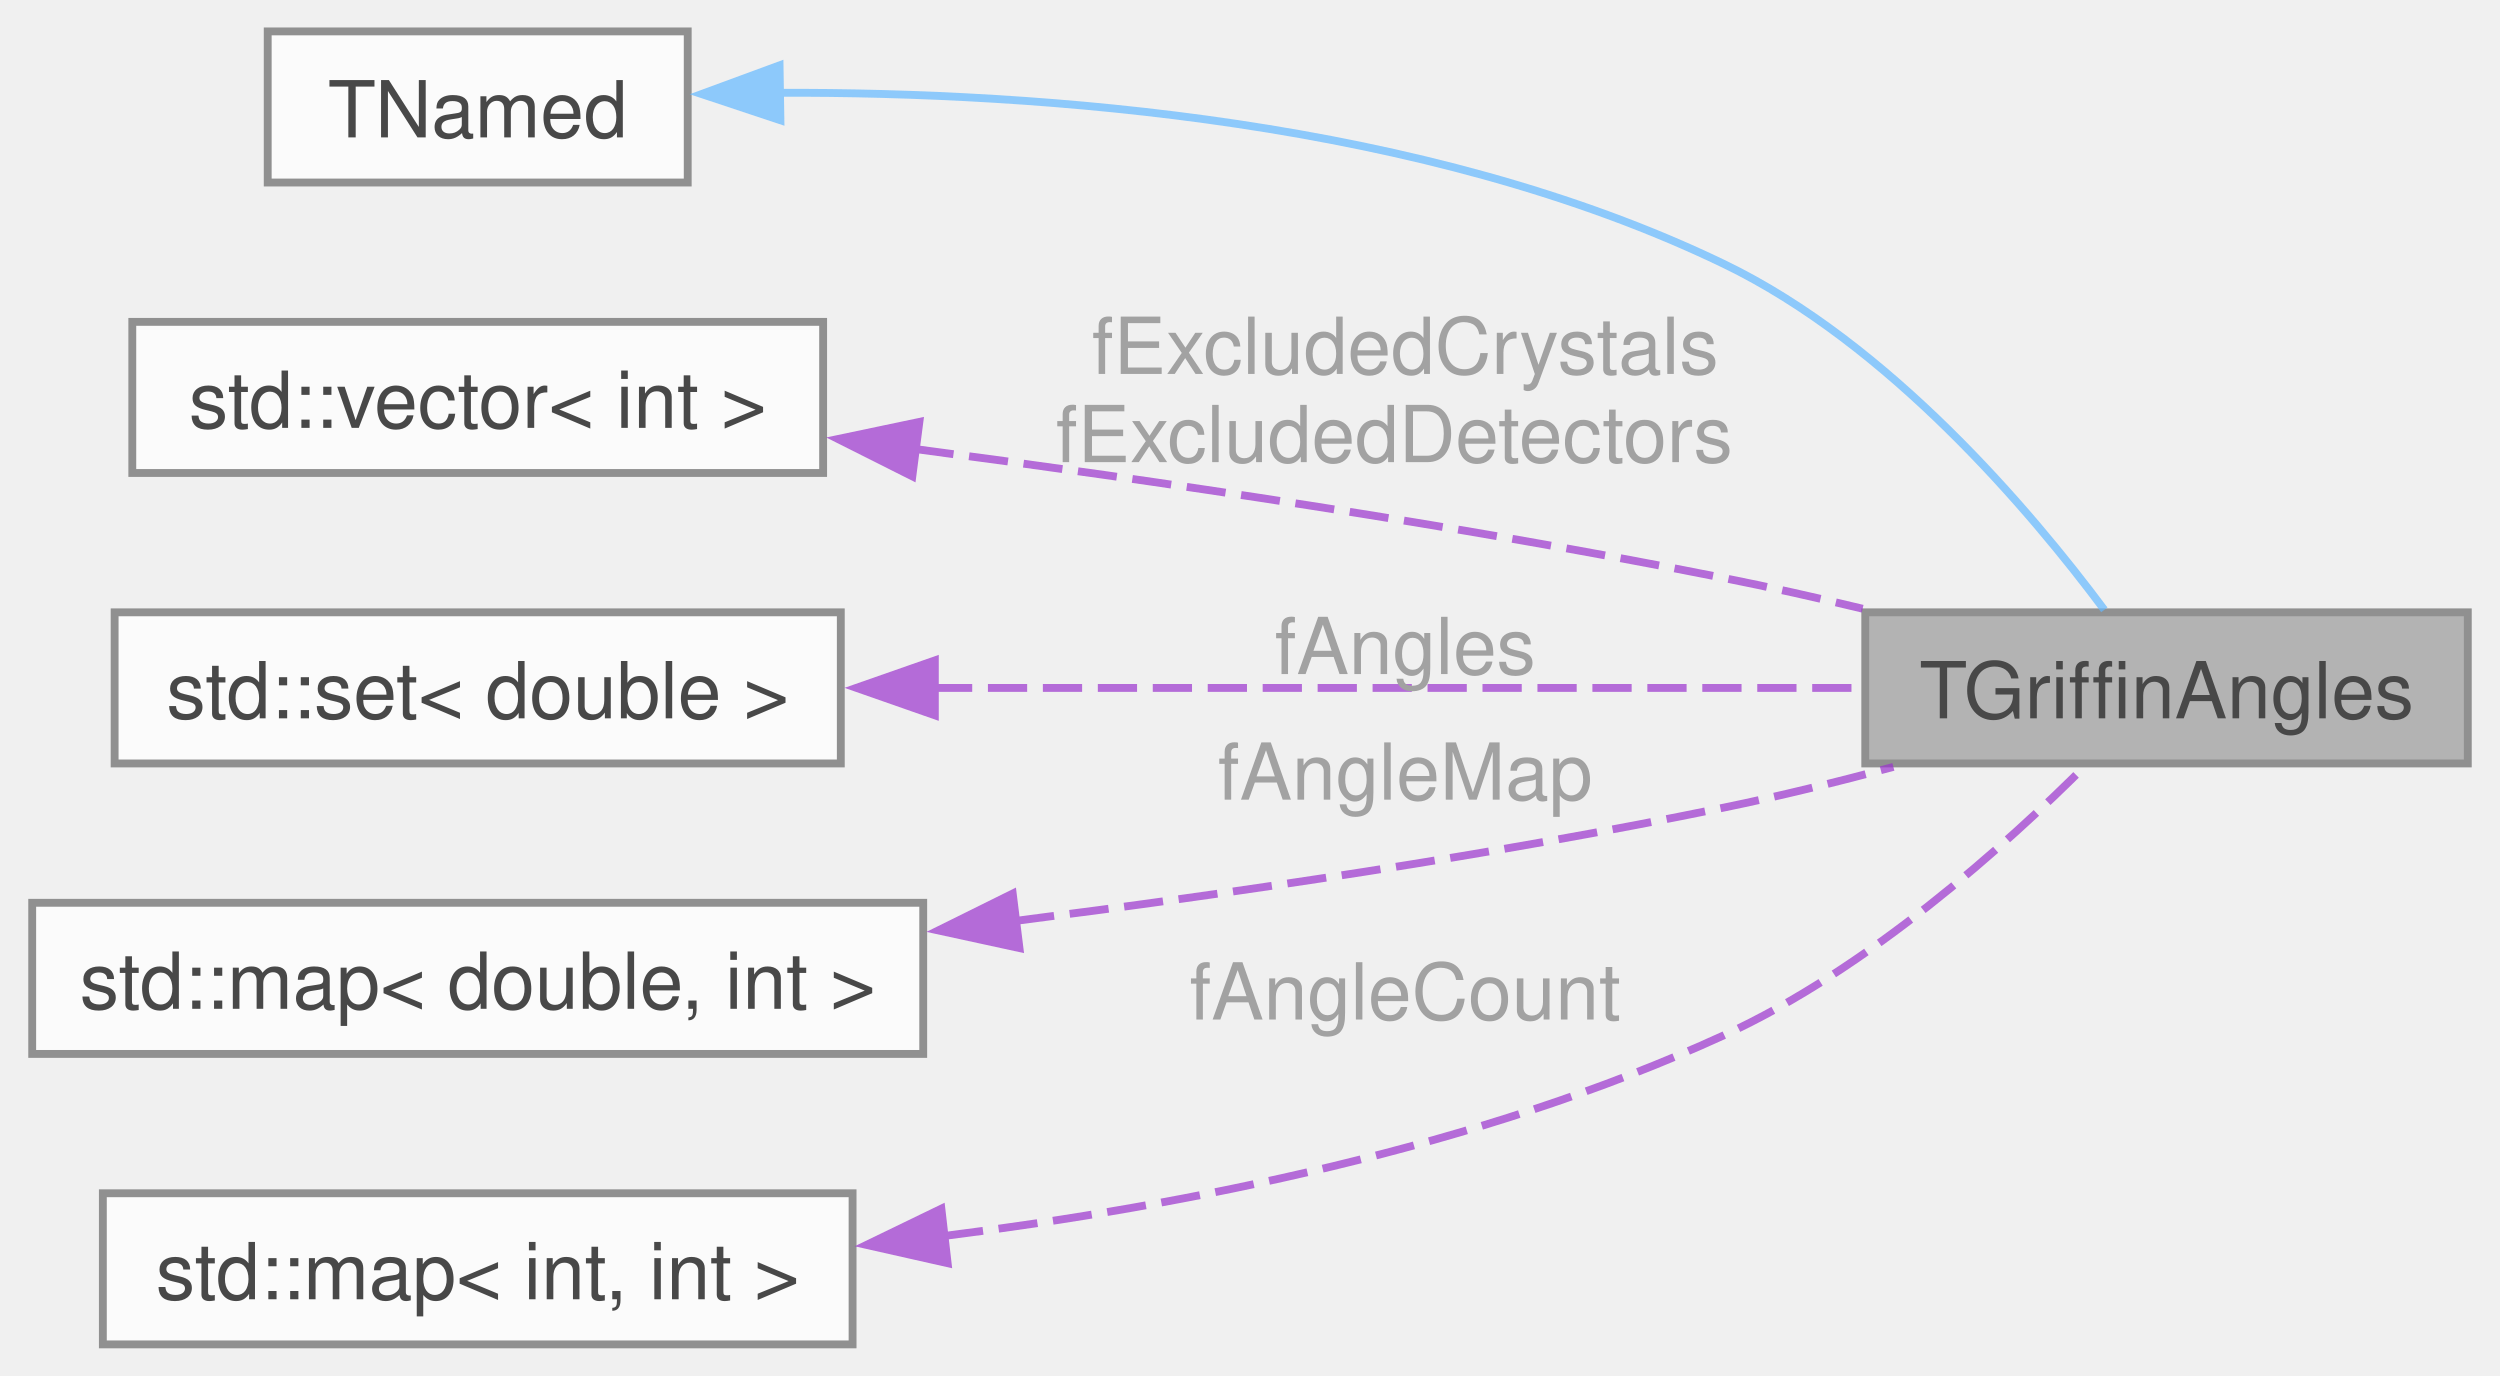
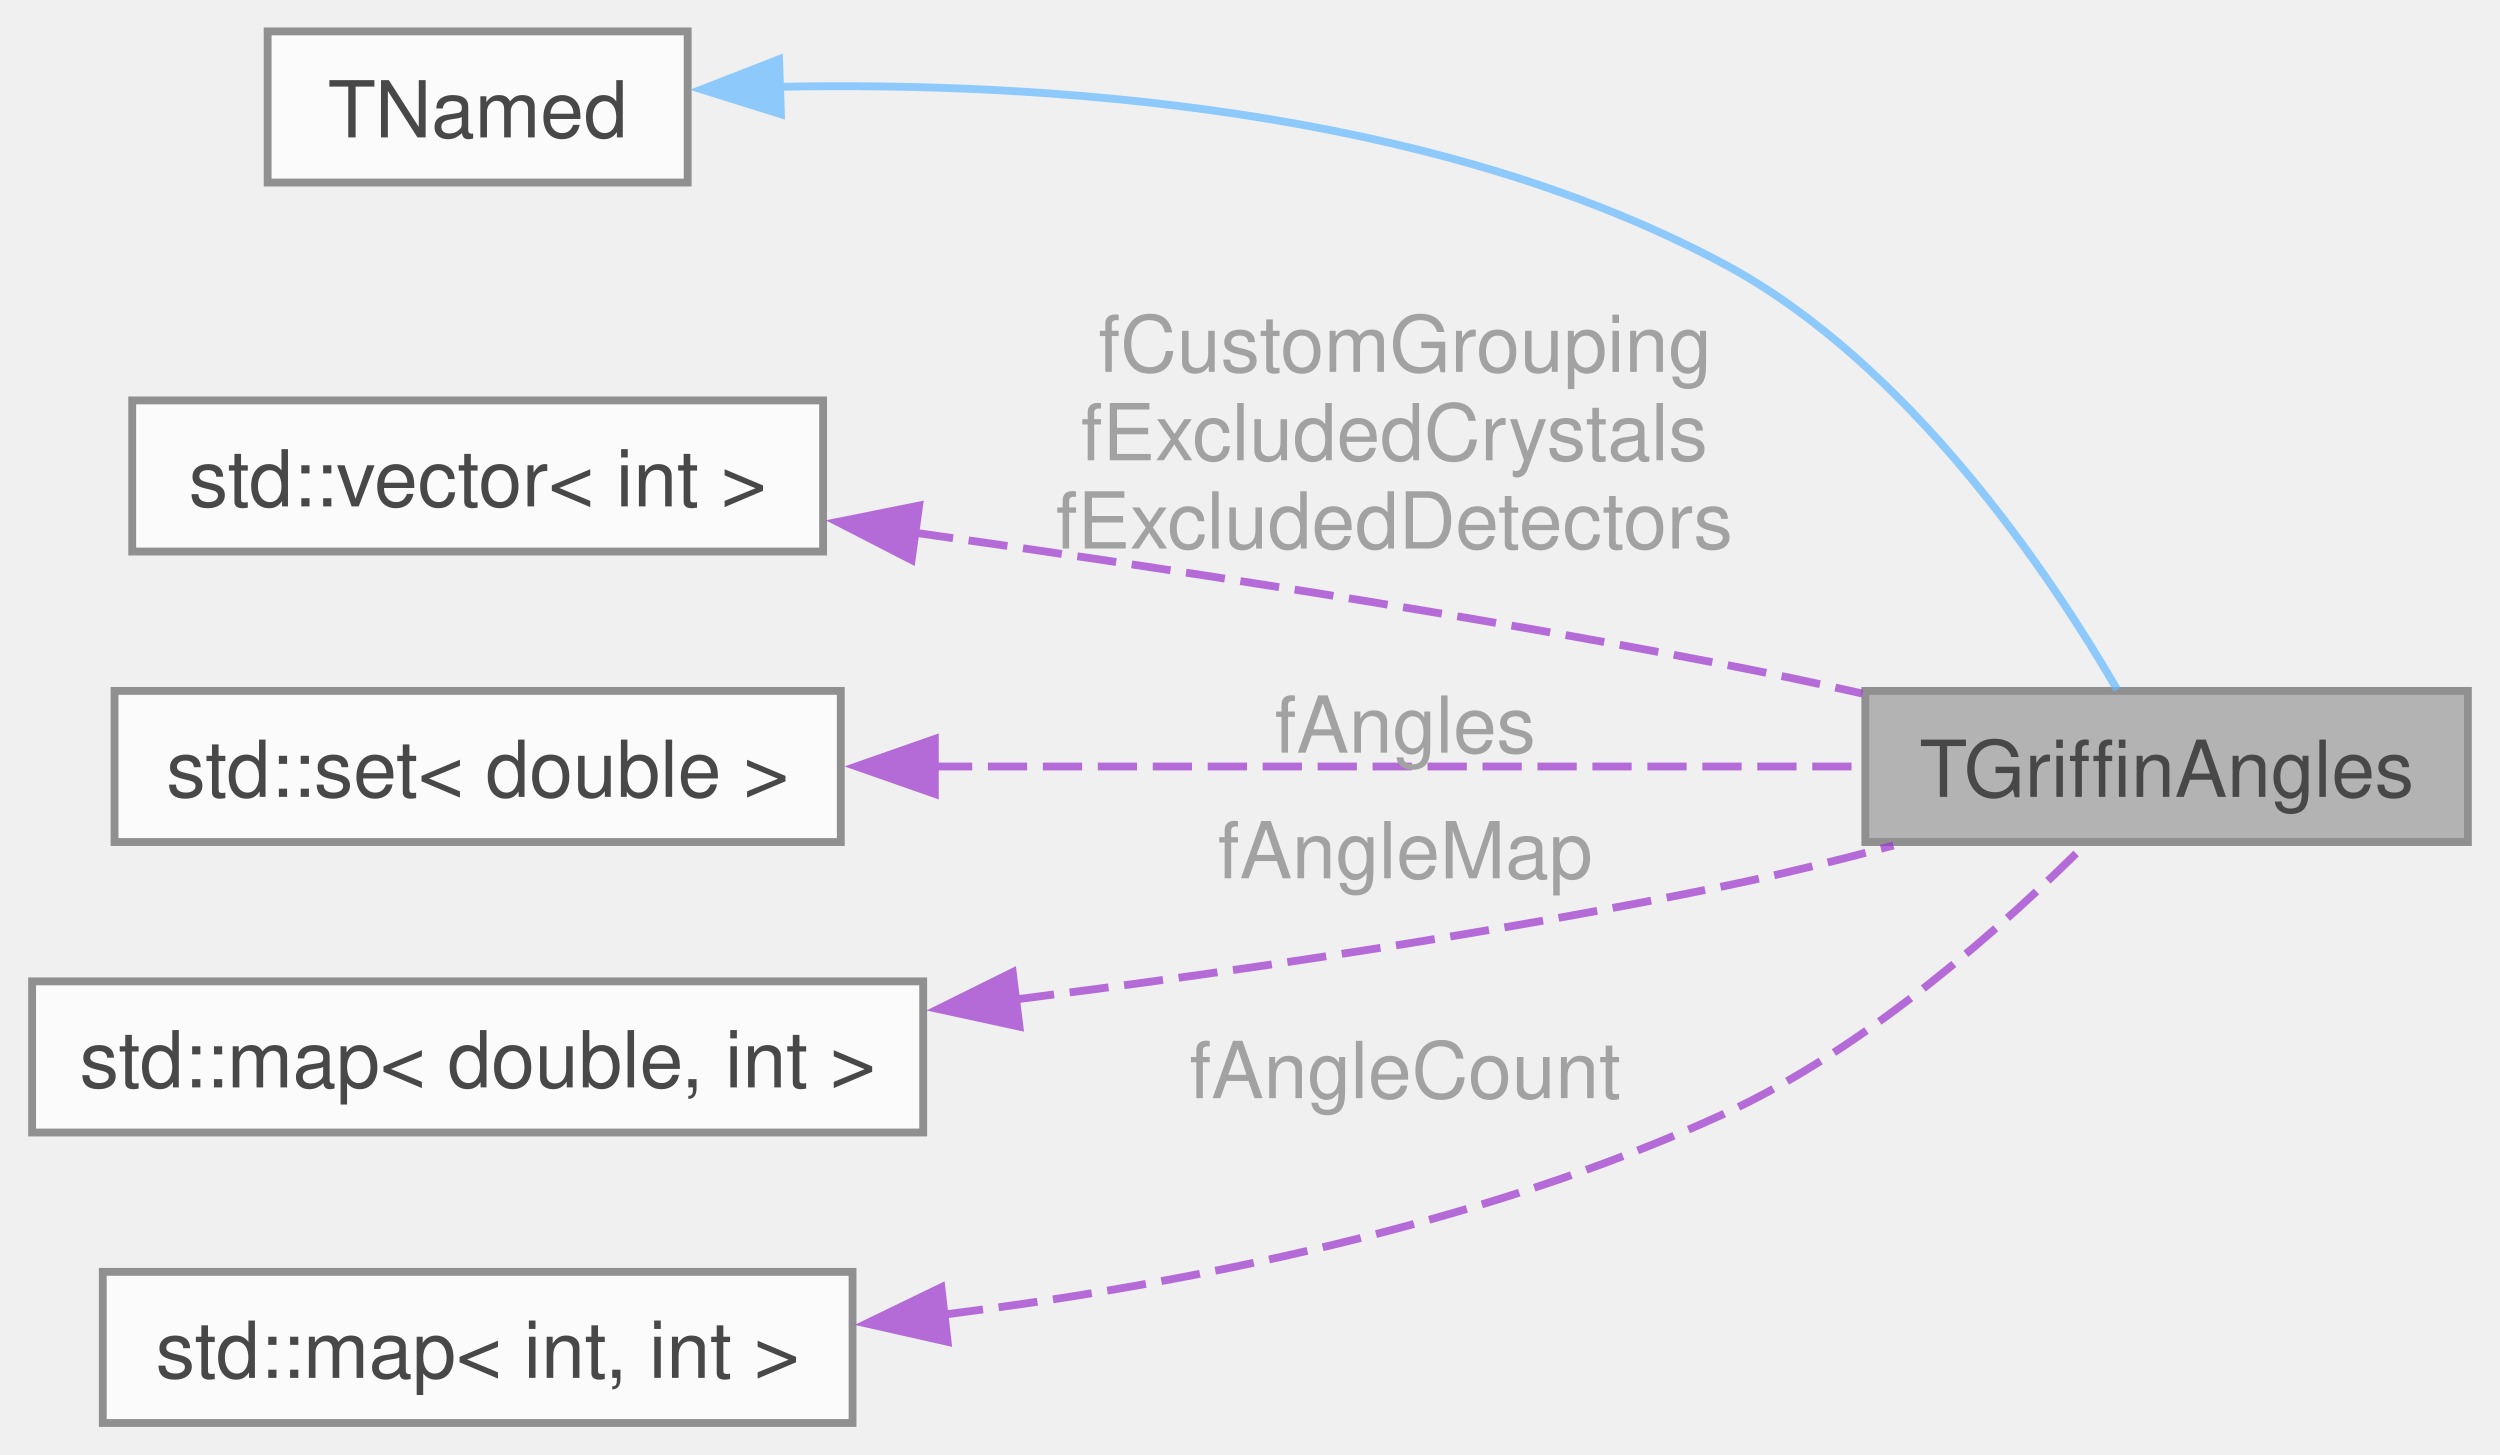
- <svg xmlns="http://www.w3.org/2000/svg" xmlns:xlink="http://www.w3.org/1999/xlink" width="318pt" height="175pt" viewBox="0.00 0.00 318.25 175.25">
+ <svg xmlns="http://www.w3.org/2000/svg" xmlns:xlink="http://www.w3.org/1999/xlink" width="318pt" height="185pt" viewBox="0.00 0.00 318.25 185.25">
  <svg id="main" version="1.1" xml:space="preserve">
    <style type="text/css">
.node, .edge {opacity: 0.7;}
.node.selected, .edge.selected {opacity: 1;}
.edge:hover path { stroke: red; }
.edge:hover polygon { stroke: red; fill: red; }
</style>
    <svg id="graph" class="graph">
-       <g id="graph0" class="graph" transform="scale(1 1) rotate(0) translate(4 171.25)">
+       <g id="graph0" class="graph" transform="scale(1 1) rotate(0) translate(4 181.25)">
        <g id="Node000001" class="node">
          <g id="a_Node000001">
            <a xlink:title=" ">
              <polygon fill="#999999" stroke="#666666" points="310.25,-93.25 233.5,-93.25 233.5,-74 310.25,-74 310.25,-93.25" />
              <text text-anchor="middle" x="271.88" y="-79.75" font-family="Helvetica,sans-Serif" font-size="10.00">TGriffinAngles</text>
            </a>
          </g>
        </g>
        <g id="Node000002" class="node">
          <g id="a_Node000002">
            <a xlink:title=" ">
-               <polygon fill="white" stroke="#666666" points="83.5,-167.25 30,-167.25 30,-148 83.5,-148 83.5,-167.25" />
-               <text text-anchor="middle" x="56.75" y="-153.75" font-family="Helvetica,sans-Serif" font-size="10.00">TNamed</text>
+               <polygon fill="white" stroke="#666666" points="83.5,-177.25 30,-177.25 30,-158 83.5,-158 83.5,-177.25" />
+               <text text-anchor="middle" x="56.75" y="-163.75" font-family="Helvetica,sans-Serif" font-size="10.00">TNamed</text>
            </a>
          </g>
        </g>
        <g id="edge1_Node000001_Node000002" class="edge">
          <g id="a_edge1_Node000001_Node000002">
            <a xlink:title=" ">
-               <path fill="none" stroke="#63b8ff" d="M95.21,-159.43C128.42,-159.54 177.41,-156 215.5,-137.62 236.54,-127.47 254.56,-106.17 263.95,-93.57" />
-               <polygon fill="#63b8ff" stroke="#63b8ff" points="95.31,-155.93 85.26,-159.27 95.2,-162.93 95.31,-155.93" />
+               <path fill="none" stroke="#63b8ff" d="M94.88,-170.19C128.35,-170.87 177.95,-167.74 215.5,-147.62 239.07,-135 257.12,-107.98 265.58,-93.41" />
+               <polygon fill="#63b8ff" stroke="#63b8ff" points="95.38,-166.7 85.27,-169.86 95.14,-173.7 95.38,-166.7" />
            </a>
          </g>
        </g>
        <g id="Node000003" class="node">
          <g id="a_Node000003">
            <a xlink:title=" ">
              <polygon fill="white" stroke="#666666" points="100.75,-130.25 12.75,-130.25 12.75,-111 100.75,-111 100.75,-130.25" />
              <text text-anchor="middle" x="56.75" y="-116.75" font-family="Helvetica,sans-Serif" font-size="10.00">std::vector&lt; int &gt;</text>
            </a>
          </g>
        </g>
        <g id="edge2_Node000001_Node000003" class="edge">
          <g id="a_edge2_Node000001_Node000003">
            <a xlink:title=" ">
-               <path fill="none" stroke="#9a32cd" stroke-dasharray="5,2" d="M112.4,-114.06C142.87,-110.05 181.44,-104.39 215.5,-97.62 221.24,-96.48 227.27,-95.13 233.16,-93.71" />
-               <polygon fill="#9a32cd" stroke="#9a32cd" points="112.11,-110.57 102.64,-115.33 113.01,-117.51 112.11,-110.57" />
+               <path fill="none" stroke="#9a32cd" stroke-dasharray="5,2" d="M112.35,-113.41C142.8,-109.11 181.37,-103.22 215.5,-96.62 221.22,-95.52 227.25,-94.23 233.13,-92.91" />
+               <polygon fill="#9a32cd" stroke="#9a32cd" points="112.02,-109.92 102.59,-114.77 112.98,-116.86 112.02,-109.92" />
            </a>
          </g>
-           <text text-anchor="middle" x="173.5" y="-123.62" font-family="Helvetica,sans-Serif" font-size="10.00" fill="grey"> fExcludedCrystals</text>
-           <text text-anchor="middle" x="173.5" y="-112.38" font-family="Helvetica,sans-Serif" font-size="10.00" fill="grey">fExcludedDetectors</text>
+           <text text-anchor="middle" x="173.5" y="-133.88" font-family="Helvetica,sans-Serif" font-size="10.00" fill="grey"> fCustomGrouping</text>
+           <text text-anchor="middle" x="173.5" y="-122.62" font-family="Helvetica,sans-Serif" font-size="10.00" fill="grey">fExcludedCrystals</text>
+           <text text-anchor="middle" x="173.5" y="-111.38" font-family="Helvetica,sans-Serif" font-size="10.00" fill="grey">fExcludedDetectors</text>
        </g>
        <g id="Node000004" class="node">
          <g id="a_Node000004">
            <a xlink:title=" ">
              <polygon fill="white" stroke="#666666" points="103,-93.25 10.5,-93.25 10.5,-74 103,-74 103,-93.25" />
              <text text-anchor="middle" x="56.75" y="-79.75" font-family="Helvetica,sans-Serif" font-size="10.00">std::set&lt; double &gt;</text>
            </a>
          </g>
        </g>
        <g id="edge3_Node000001_Node000004" class="edge">
          <g id="a_edge3_Node000001_Node000004">
            <a xlink:title=" ">
              <path fill="none" stroke="#9a32cd" stroke-dasharray="5,2" d="M114.74,-83.62C152.22,-83.62 200.23,-83.62 233.05,-83.62" />
              <polygon fill="#9a32cd" stroke="#9a32cd" points="114.98,-80.13 104.98,-83.63 114.98,-87.13 114.98,-80.13" />
            </a>
          </g>
          <text text-anchor="middle" x="173.5" y="-85.38" font-family="Helvetica,sans-Serif" font-size="10.00" fill="grey"> fAngles</text>
        </g>
        <g id="Node000005" class="node">
          <g id="a_Node000005">
            <a xlink:title=" ">
              <polygon fill="white" stroke="#666666" points="113.5,-56.25 0,-56.25 0,-37 113.5,-37 113.5,-56.25" />
              <text text-anchor="middle" x="56.75" y="-42.75" font-family="Helvetica,sans-Serif" font-size="10.00">std::map&lt; double, int &gt;</text>
            </a>
          </g>
        </g>
        <g id="edge4_Node000001_Node000005" class="edge">
          <g id="a_edge4_Node000001_Node000005">
            <a xlink:title=" ">
              <path fill="none" stroke="#9a32cd" stroke-dasharray="5,2" d="M125.21,-53.94C153.28,-57.5 186.11,-62.33 215.5,-68.38 222.53,-69.82 229.99,-71.66 237.08,-73.56" />
              <polygon fill="#9a32cd" stroke="#9a32cd" points="125.76,-50.48 115.41,-52.73 124.9,-57.43 125.76,-50.48" />
            </a>
          </g>
          <text text-anchor="middle" x="173.5" y="-69.38" font-family="Helvetica,sans-Serif" font-size="10.00" fill="grey"> fAngleMap</text>
        </g>
        <g id="Node000006" class="node">
          <g id="a_Node000006">
            <a xlink:title=" ">
              <polygon fill="white" stroke="#666666" points="104.5,-19.25 9,-19.25 9,0 104.5,0 104.5,-19.25" />
              <text text-anchor="middle" x="56.75" y="-5.75" font-family="Helvetica,sans-Serif" font-size="10.00">std::map&lt; int, int &gt;</text>
            </a>
          </g>
        </g>
        <g id="edge5_Node000001_Node000006" class="edge">
          <g id="a_edge5_Node000001_Node000006">
            <a xlink:title=" ">
              <path fill="none" stroke="#9a32cd" stroke-dasharray="5,2" d="M116.16,-13.81C146.83,-17.67 184.39,-25.1 215.5,-39.38 233.84,-47.79 251.41,-63.59 261.67,-73.85" />
              <polygon fill="#9a32cd" stroke="#9a32cd" points="116.61,-10.34 106.27,-12.67 115.81,-17.29 116.61,-10.34" />
            </a>
          </g>
          <text text-anchor="middle" x="173.5" y="-41.38" font-family="Helvetica,sans-Serif" font-size="10.00" fill="grey"> fAngleCount</text>
        </g>
      </g>
    </svg>
  </svg>
  <style type="text/css">

[data-mouse-over-selected='false'] { opacity: 0.7; }
[data-mouse-over-selected='true']  { opacity: 1.0; }

</style>
</svg>
